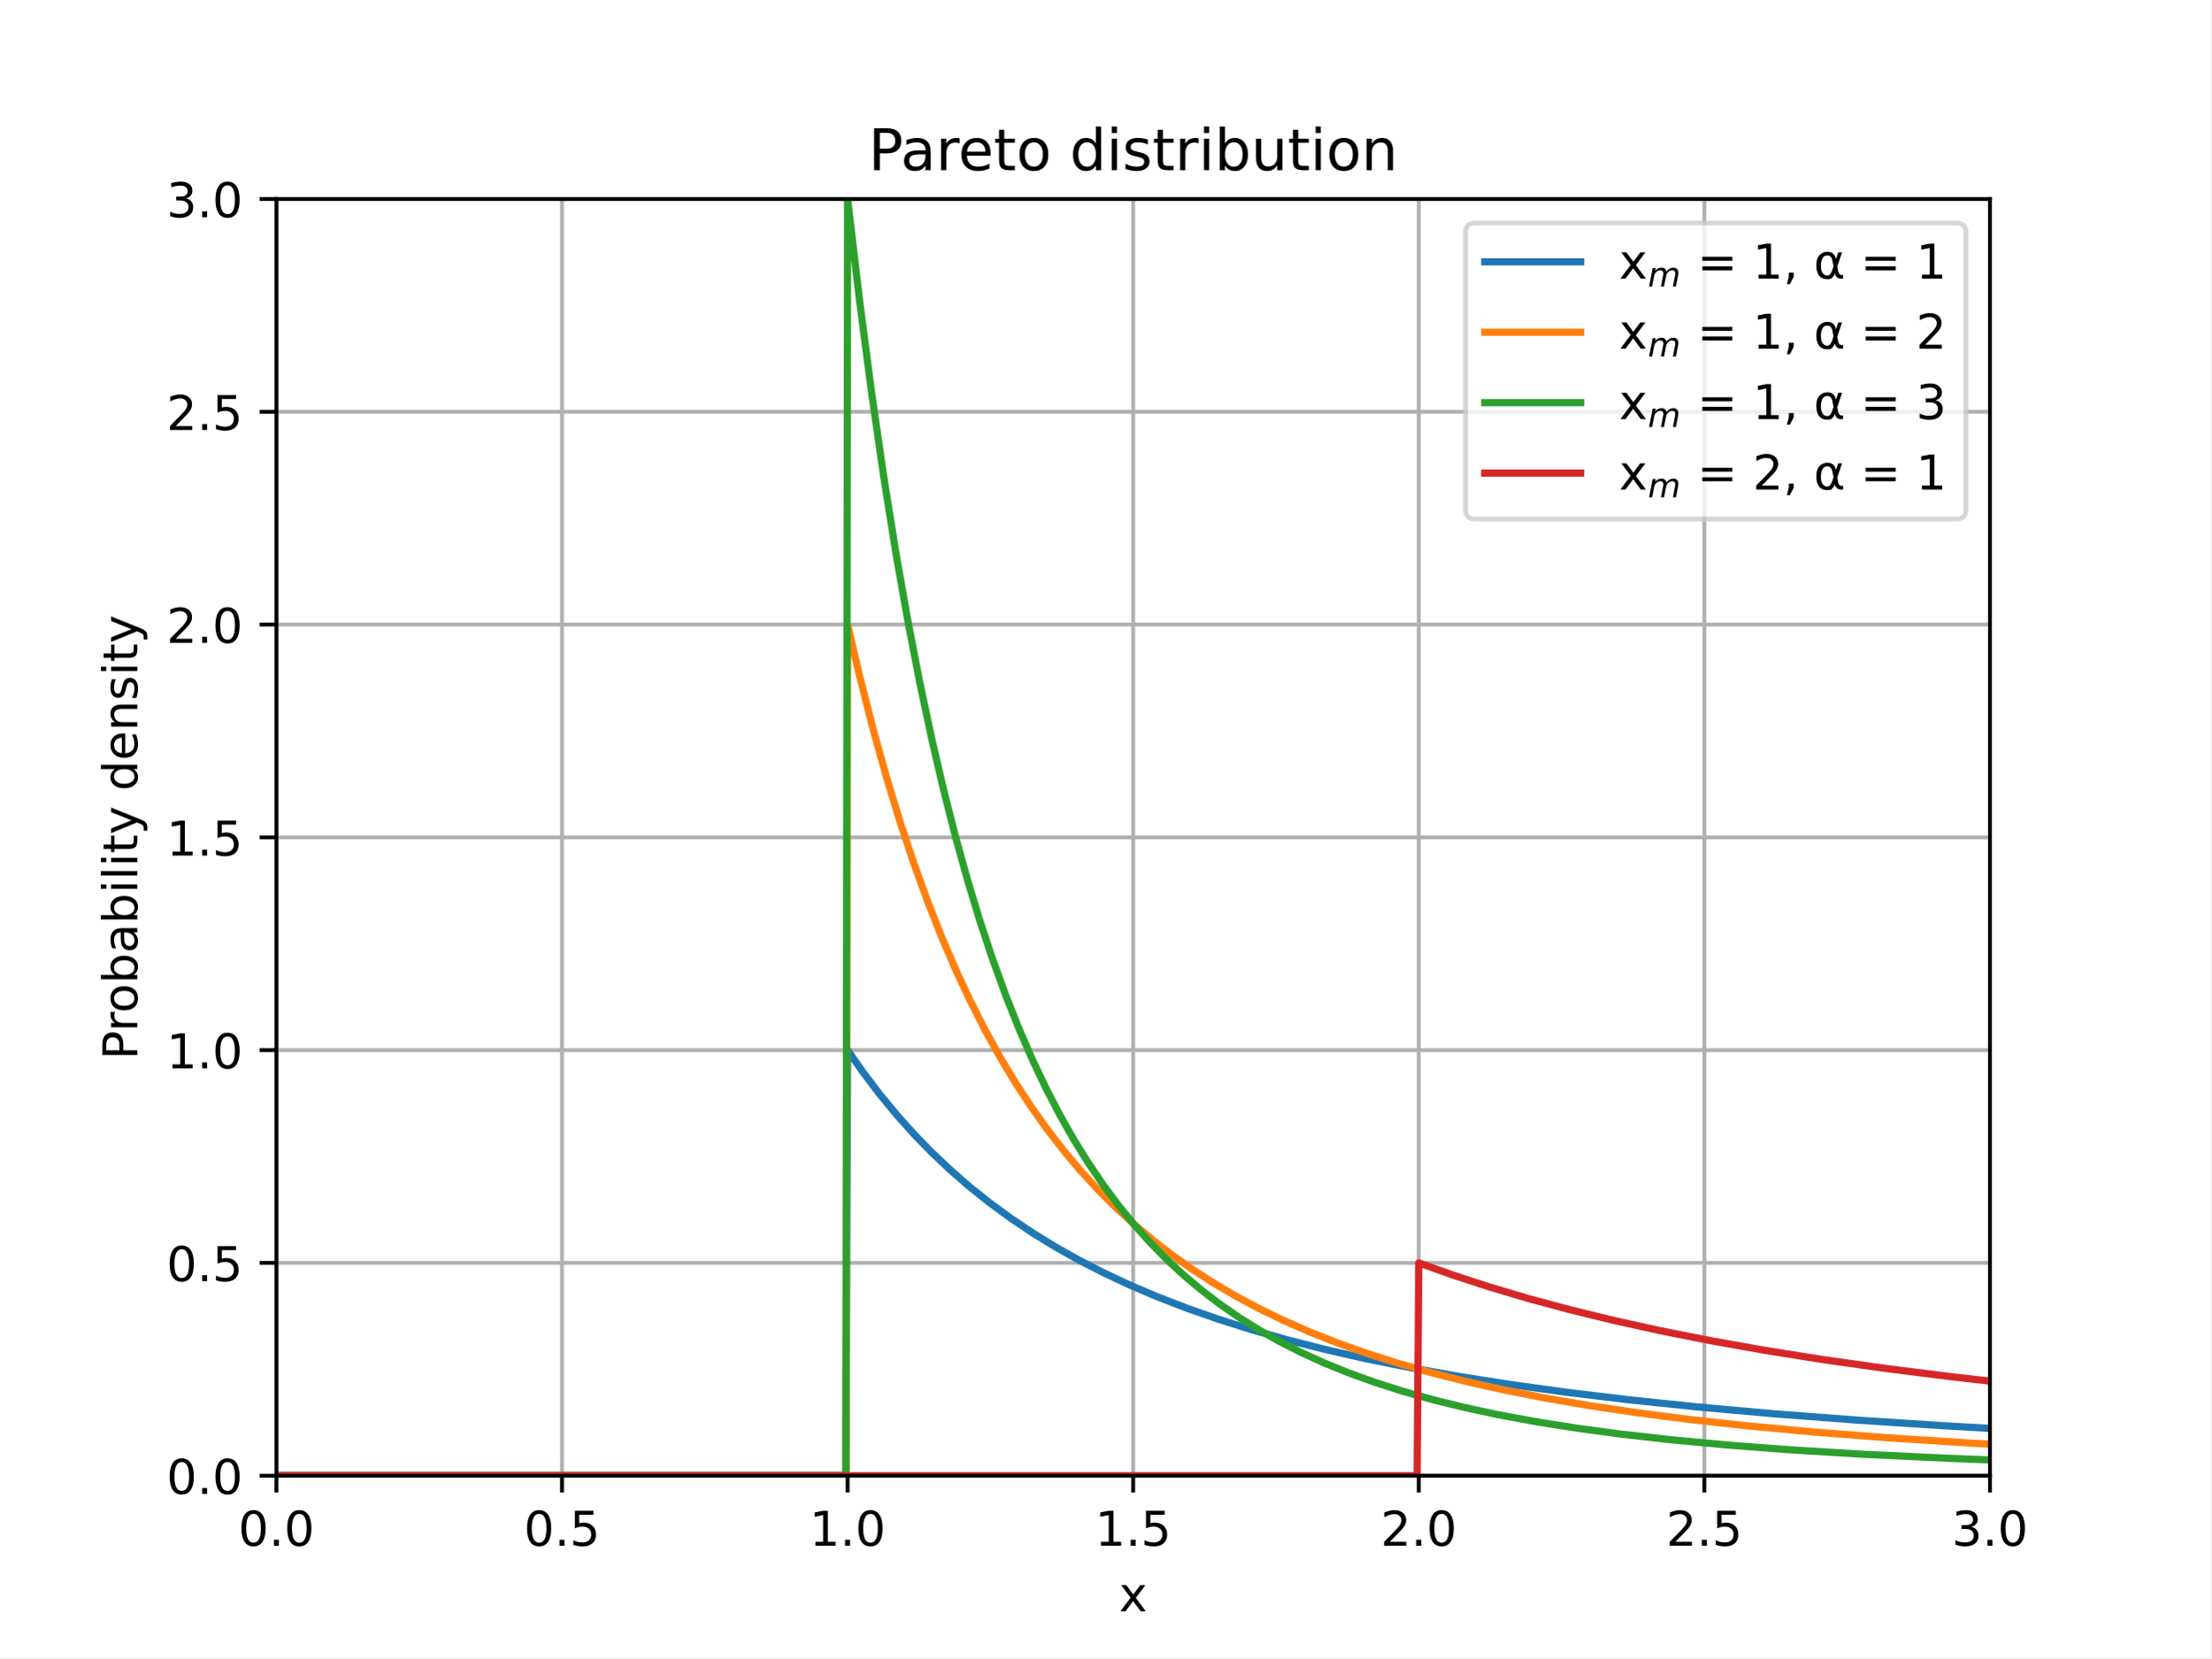
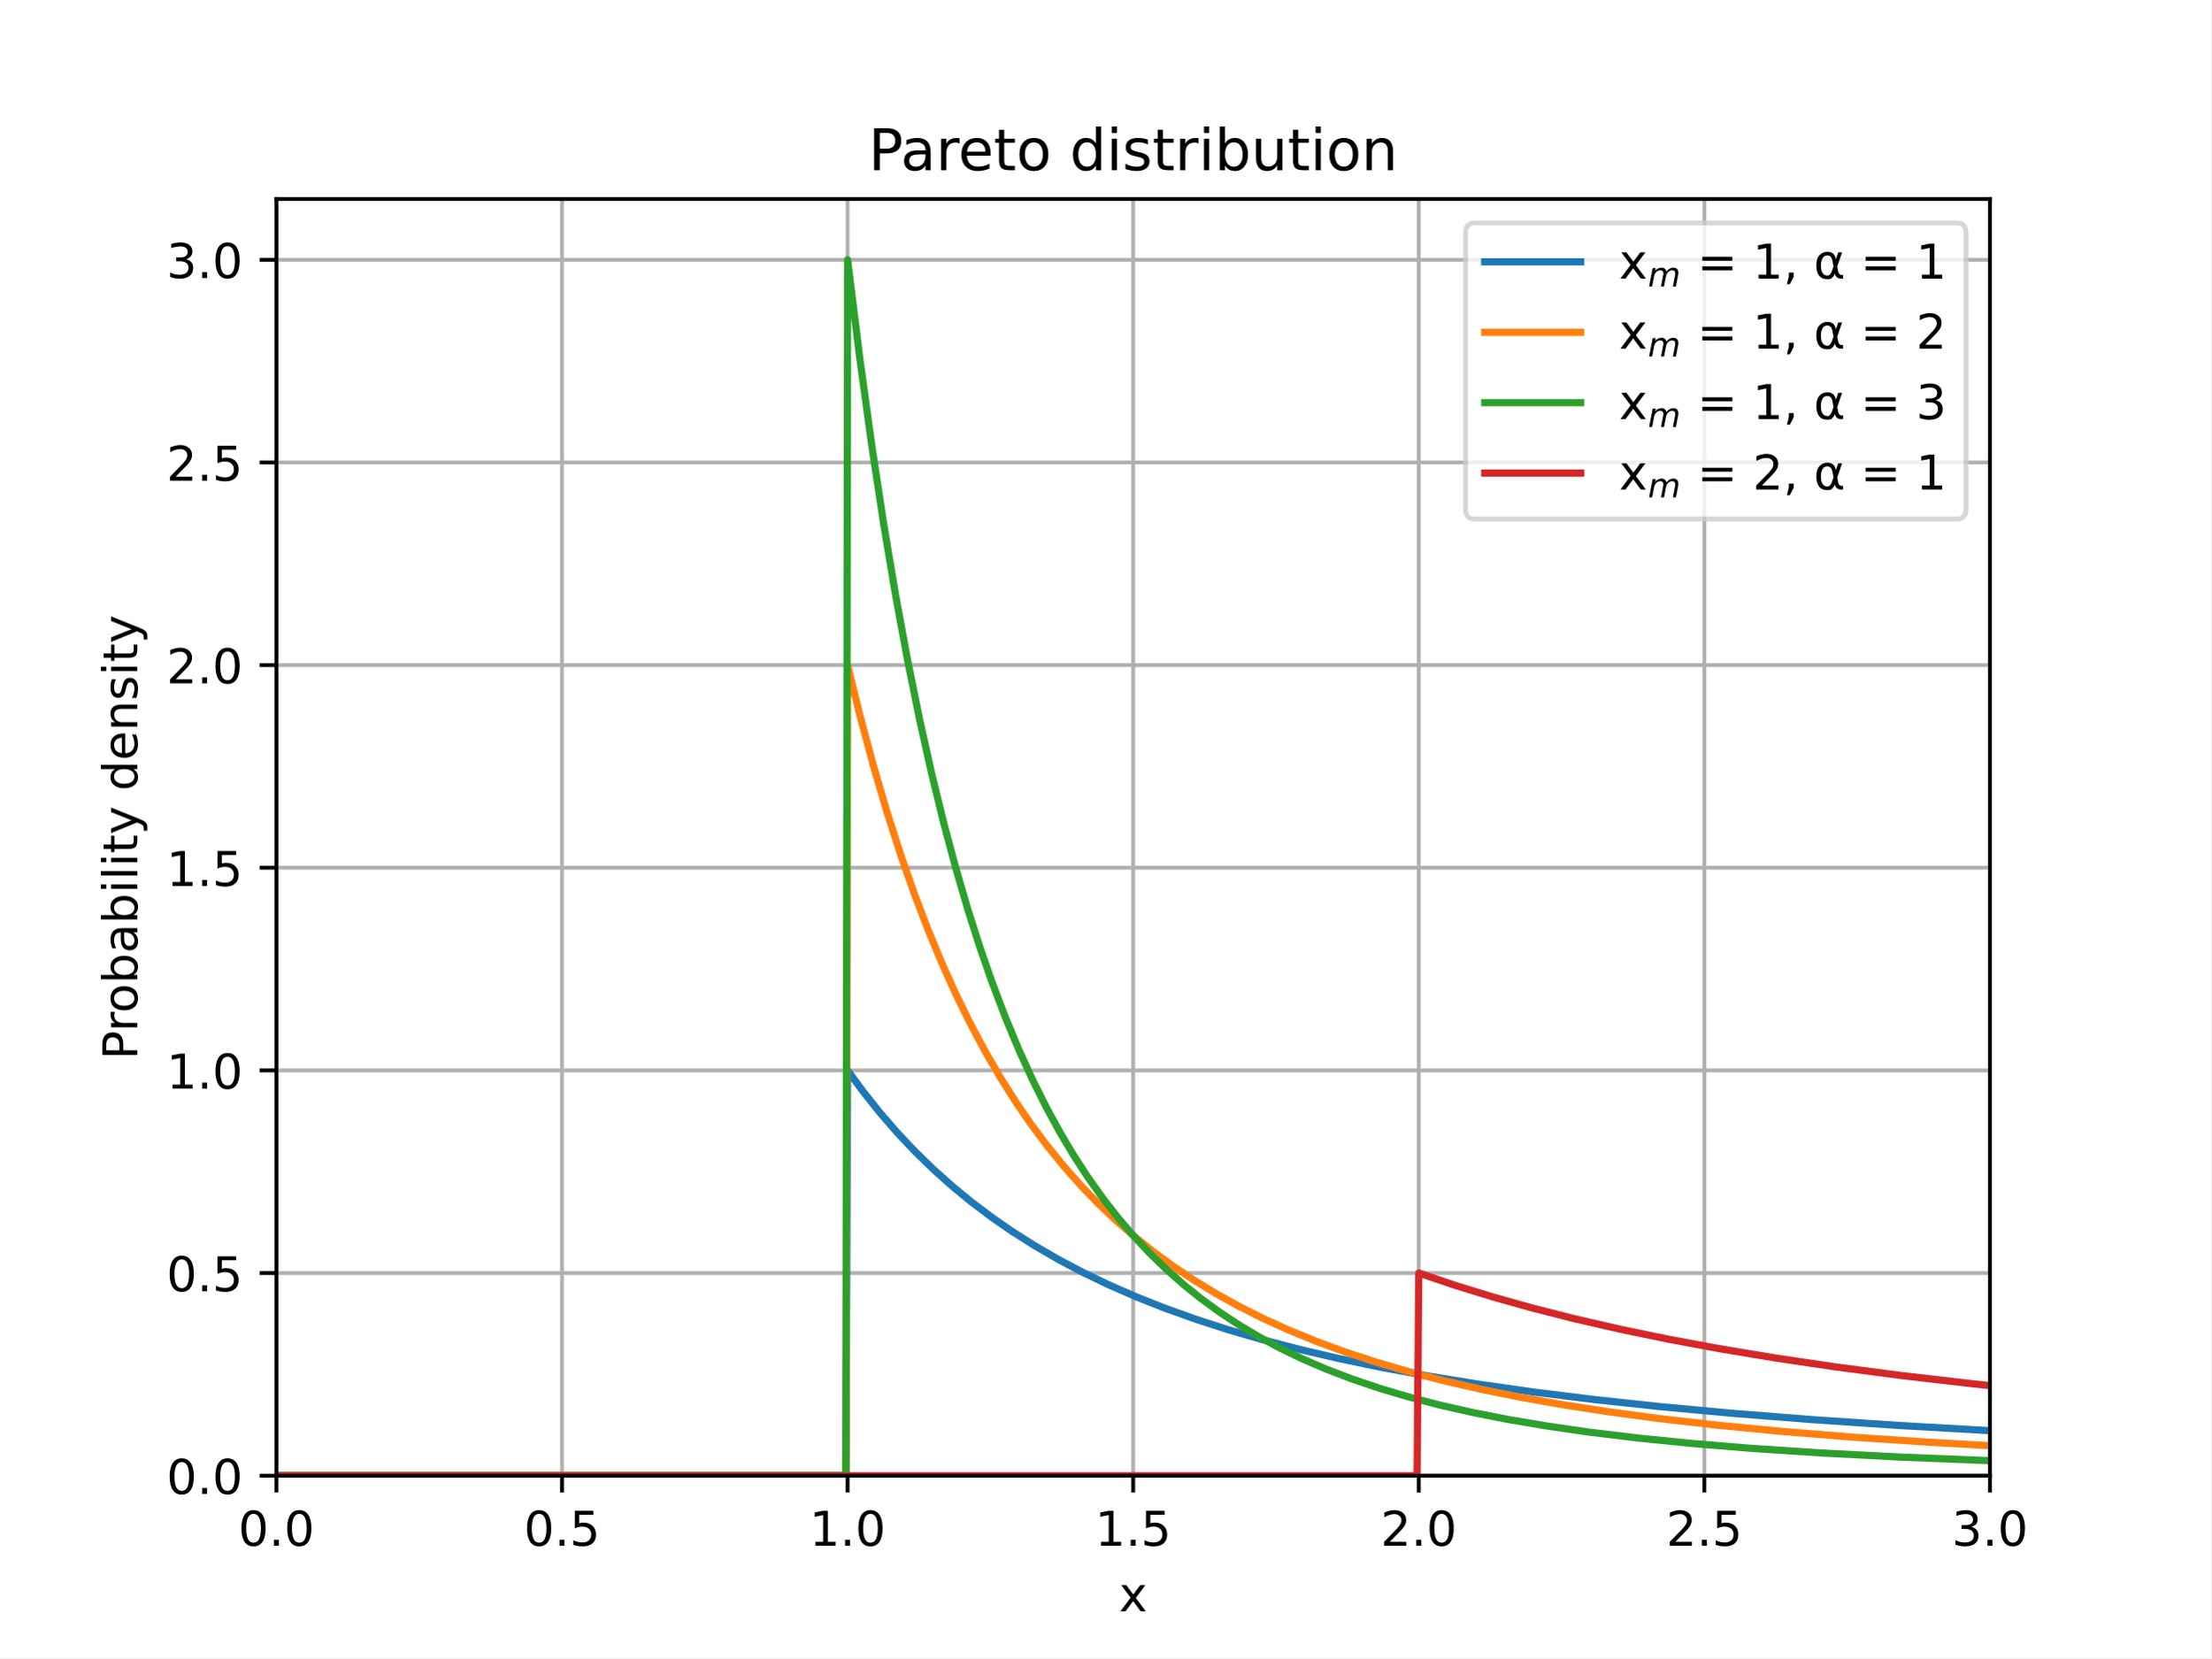
<svg xmlns="http://www.w3.org/2000/svg" xmlns:xlink="http://www.w3.org/1999/xlink" width="460.8pt" height="345.6pt" viewBox="0 0 460.8 345.6" version="1.1">
  <defs>
    <style type="text/css">*{stroke-linejoin: round; stroke-linecap: butt}</style>
  </defs>
  <g id="figure_1">
    <g id="patch_1">
      <path d="M 0 345.6  L 460.8 345.6  L 460.8 0  L 0 0  z " style="fill: #ffffff" />
    </g>
    <g id="axes_1">
      <g id="patch_2">
        <path d="M 57.6 307.584  L 414.72 307.584  L 414.72 41.472  L 57.6 41.472  z " style="fill: #ffffff" />
      </g>
      <g id="matplotlib.axis_1">
        <g id="xtick_1">
          <g id="line2d_1">
-             <path d="M 57.6 307.584  L 57.6 41.472  " clip-path="url(#pb49da59b63)" style="fill: none; stroke: #b0b0b0; stroke-width: 0.8; stroke-linecap: square" />
+             <path d="M 57.6 307.584  L 57.6 41.472  " clip-path="url(#p743b9714c9)" style="fill: none; stroke: #b0b0b0; stroke-width: 0.8; stroke-linecap: square" />
          </g>
          <g id="line2d_2">
            <defs>
-               <path id="m78459f0084" d="M 0 0  L 0 3.5  " style="stroke: #000000; stroke-width: 0.8" />
+               <path id="m801854b6ba" d="M 0 0  L 0 3.5  " style="stroke: #000000; stroke-width: 0.8" />
            </defs>
            <g>
-               <use xlink:href="#m78459f0084" x="57.6" y="307.584" style="stroke: #000000; stroke-width: 0.8" />
+               <use xlink:href="#m801854b6ba" x="57.6" y="307.584" style="stroke: #000000; stroke-width: 0.8" />
            </g>
          </g>
          <g id="text_1">
            <g transform="translate(49.64844 322.1824) scale(0.1 -0.1)">
              <defs>
                <path id="DejaVuSans-30" d="M 2034 4250  Q 1547 4250 1301 3770  Q 1056 3291 1056 2328  Q 1056 1369 1301 889  Q 1547 409 2034 409  Q 2525 409 2770 889  Q 3016 1369 3016 2328  Q 3016 3291 2770 3770  Q 2525 4250 2034 4250  z M 2034 4750  Q 2819 4750 3233 4129  Q 3647 3509 3647 2328  Q 3647 1150 3233 529  Q 2819 -91 2034 -91  Q 1250 -91 836 529  Q 422 1150 422 2328  Q 422 3509 836 4129  Q 1250 4750 2034 4750  z " transform="scale(0.015625)" />
                <path id="DejaVuSans-2e" d="M 684 794  L 1344 794  L 1344 0  L 684 0  L 684 794  z " transform="scale(0.015625)" />
              </defs>
              <use xlink:href="#DejaVuSans-30" />
              <use xlink:href="#DejaVuSans-2e" x="63.623" />
              <use xlink:href="#DejaVuSans-30" x="95.41" />
            </g>
          </g>
        </g>
        <g id="xtick_2">
          <g id="line2d_3">
-             <path d="M 117.12 307.584  L 117.12 41.472  " clip-path="url(#pb49da59b63)" style="fill: none; stroke: #b0b0b0; stroke-width: 0.8; stroke-linecap: square" />
+             <path d="M 117.12 307.584  L 117.12 41.472  " clip-path="url(#p743b9714c9)" style="fill: none; stroke: #b0b0b0; stroke-width: 0.8; stroke-linecap: square" />
          </g>
          <g id="line2d_4">
            <g>
-               <use xlink:href="#m78459f0084" x="117.12" y="307.584" style="stroke: #000000; stroke-width: 0.8" />
+               <use xlink:href="#m801854b6ba" x="117.12" y="307.584" style="stroke: #000000; stroke-width: 0.8" />
            </g>
          </g>
          <g id="text_2">
            <g transform="translate(109.1684 322.1824) scale(0.1 -0.1)">
              <defs>
                <path id="DejaVuSans-35" d="M 691 4666  L 3169 4666  L 3169 4134  L 1269 4134  L 1269 2991  Q 1406 3038 1543 3061  Q 1681 3084 1819 3084  Q 2600 3084 3056 2656  Q 3513 2228 3513 1497  Q 3513 744 3044 326  Q 2575 -91 1722 -91  Q 1428 -91 1123 -41  Q 819 9 494 109  L 494 744  Q 775 591 1075 516  Q 1375 441 1709 441  Q 2250 441 2565 725  Q 2881 1009 2881 1497  Q 2881 1984 2565 2268  Q 2250 2553 1709 2553  Q 1456 2553 1204 2497  Q 953 2441 691 2322  L 691 4666  z " transform="scale(0.015625)" />
              </defs>
              <use xlink:href="#DejaVuSans-30" />
              <use xlink:href="#DejaVuSans-2e" x="63.623" />
              <use xlink:href="#DejaVuSans-35" x="95.41" />
            </g>
          </g>
        </g>
        <g id="xtick_3">
          <g id="line2d_5">
-             <path d="M 176.64 307.584  L 176.64 41.472  " clip-path="url(#pb49da59b63)" style="fill: none; stroke: #b0b0b0; stroke-width: 0.8; stroke-linecap: square" />
+             <path d="M 176.64 307.584  L 176.64 41.472  " clip-path="url(#p743b9714c9)" style="fill: none; stroke: #b0b0b0; stroke-width: 0.8; stroke-linecap: square" />
          </g>
          <g id="line2d_6">
            <g>
-               <use xlink:href="#m78459f0084" x="176.64" y="307.584" style="stroke: #000000; stroke-width: 0.8" />
+               <use xlink:href="#m801854b6ba" x="176.64" y="307.584" style="stroke: #000000; stroke-width: 0.8" />
            </g>
          </g>
          <g id="text_3">
            <g transform="translate(168.6884 322.1824) scale(0.1 -0.1)">
              <defs>
                <path id="DejaVuSans-31" d="M 794 531  L 1825 531  L 1825 4091  L 703 3866  L 703 4441  L 1819 4666  L 2450 4666  L 2450 531  L 3481 531  L 3481 0  L 794 0  L 794 531  z " transform="scale(0.015625)" />
              </defs>
              <use xlink:href="#DejaVuSans-31" />
              <use xlink:href="#DejaVuSans-2e" x="63.623" />
              <use xlink:href="#DejaVuSans-30" x="95.41" />
            </g>
          </g>
        </g>
        <g id="xtick_4">
          <g id="line2d_7">
-             <path d="M 236.16 307.584  L 236.16 41.472  " clip-path="url(#pb49da59b63)" style="fill: none; stroke: #b0b0b0; stroke-width: 0.8; stroke-linecap: square" />
+             <path d="M 236.16 307.584  L 236.16 41.472  " clip-path="url(#p743b9714c9)" style="fill: none; stroke: #b0b0b0; stroke-width: 0.8; stroke-linecap: square" />
          </g>
          <g id="line2d_8">
            <g>
-               <use xlink:href="#m78459f0084" x="236.16" y="307.584" style="stroke: #000000; stroke-width: 0.8" />
+               <use xlink:href="#m801854b6ba" x="236.16" y="307.584" style="stroke: #000000; stroke-width: 0.8" />
            </g>
          </g>
          <g id="text_4">
            <g transform="translate(228.2084 322.1824) scale(0.1 -0.1)">
              <use xlink:href="#DejaVuSans-31" />
              <use xlink:href="#DejaVuSans-2e" x="63.623" />
              <use xlink:href="#DejaVuSans-35" x="95.41" />
            </g>
          </g>
        </g>
        <g id="xtick_5">
          <g id="line2d_9">
-             <path d="M 295.68 307.584  L 295.68 41.472  " clip-path="url(#pb49da59b63)" style="fill: none; stroke: #b0b0b0; stroke-width: 0.8; stroke-linecap: square" />
+             <path d="M 295.68 307.584  L 295.68 41.472  " clip-path="url(#p743b9714c9)" style="fill: none; stroke: #b0b0b0; stroke-width: 0.8; stroke-linecap: square" />
          </g>
          <g id="line2d_10">
            <g>
-               <use xlink:href="#m78459f0084" x="295.68" y="307.584" style="stroke: #000000; stroke-width: 0.8" />
+               <use xlink:href="#m801854b6ba" x="295.68" y="307.584" style="stroke: #000000; stroke-width: 0.8" />
            </g>
          </g>
          <g id="text_5">
            <g transform="translate(287.7284 322.1824) scale(0.1 -0.1)">
              <defs>
                <path id="DejaVuSans-32" d="M 1228 531  L 3431 531  L 3431 0  L 469 0  L 469 531  Q 828 903 1448 1529  Q 2069 2156 2228 2338  Q 2531 2678 2651 2914  Q 2772 3150 2772 3378  Q 2772 3750 2511 3984  Q 2250 4219 1831 4219  Q 1534 4219 1204 4116  Q 875 4013 500 3803  L 500 4441  Q 881 4594 1212 4672  Q 1544 4750 1819 4750  Q 2544 4750 2975 4387  Q 3406 4025 3406 3419  Q 3406 3131 3298 2873  Q 3191 2616 2906 2266  Q 2828 2175 2409 1742  Q 1991 1309 1228 531  z " transform="scale(0.015625)" />
              </defs>
              <use xlink:href="#DejaVuSans-32" />
              <use xlink:href="#DejaVuSans-2e" x="63.623" />
              <use xlink:href="#DejaVuSans-30" x="95.41" />
            </g>
          </g>
        </g>
        <g id="xtick_6">
          <g id="line2d_11">
-             <path d="M 355.2 307.584  L 355.2 41.472  " clip-path="url(#pb49da59b63)" style="fill: none; stroke: #b0b0b0; stroke-width: 0.8; stroke-linecap: square" />
+             <path d="M 355.2 307.584  L 355.2 41.472  " clip-path="url(#p743b9714c9)" style="fill: none; stroke: #b0b0b0; stroke-width: 0.8; stroke-linecap: square" />
          </g>
          <g id="line2d_12">
            <g>
-               <use xlink:href="#m78459f0084" x="355.2" y="307.584" style="stroke: #000000; stroke-width: 0.8" />
+               <use xlink:href="#m801854b6ba" x="355.2" y="307.584" style="stroke: #000000; stroke-width: 0.8" />
            </g>
          </g>
          <g id="text_6">
            <g transform="translate(347.2484 322.1824) scale(0.1 -0.1)">
              <use xlink:href="#DejaVuSans-32" />
              <use xlink:href="#DejaVuSans-2e" x="63.623" />
              <use xlink:href="#DejaVuSans-35" x="95.41" />
            </g>
          </g>
        </g>
        <g id="xtick_7">
          <g id="line2d_13">
-             <path d="M 414.72 307.584  L 414.72 41.472  " clip-path="url(#pb49da59b63)" style="fill: none; stroke: #b0b0b0; stroke-width: 0.8; stroke-linecap: square" />
+             <path d="M 414.72 307.584  L 414.72 41.472  " clip-path="url(#p743b9714c9)" style="fill: none; stroke: #b0b0b0; stroke-width: 0.8; stroke-linecap: square" />
          </g>
          <g id="line2d_14">
            <g>
-               <use xlink:href="#m78459f0084" x="414.72" y="307.584" style="stroke: #000000; stroke-width: 0.8" />
+               <use xlink:href="#m801854b6ba" x="414.72" y="307.584" style="stroke: #000000; stroke-width: 0.8" />
            </g>
          </g>
          <g id="text_7">
            <g transform="translate(406.7684 322.1824) scale(0.1 -0.1)">
              <defs>
                <path id="DejaVuSans-33" d="M 2597 2516  Q 3050 2419 3304 2112  Q 3559 1806 3559 1356  Q 3559 666 3084 287  Q 2609 -91 1734 -91  Q 1441 -91 1130 -33  Q 819 25 488 141  L 488 750  Q 750 597 1062 519  Q 1375 441 1716 441  Q 2309 441 2620 675  Q 2931 909 2931 1356  Q 2931 1769 2642 2001  Q 2353 2234 1838 2234  L 1294 2234  L 1294 2753  L 1863 2753  Q 2328 2753 2575 2939  Q 2822 3125 2822 3475  Q 2822 3834 2567 4026  Q 2313 4219 1838 4219  Q 1578 4219 1281 4162  Q 984 4106 628 3988  L 628 4550  Q 988 4650 1302 4700  Q 1616 4750 1894 4750  Q 2613 4750 3031 4423  Q 3450 4097 3450 3541  Q 3450 3153 3228 2886  Q 3006 2619 2597 2516  z " transform="scale(0.015625)" />
              </defs>
              <use xlink:href="#DejaVuSans-33" />
              <use xlink:href="#DejaVuSans-2e" x="63.623" />
              <use xlink:href="#DejaVuSans-30" x="95.41" />
            </g>
          </g>
        </g>
        <g id="text_8">
          <g transform="translate(233.2006 335.8606) scale(0.1 -0.1)">
            <defs>
              <path id="DejaVuSans-78" d="M 3513 3500  L 2247 1797  L 3578 0  L 2900 0  L 1881 1375  L 863 0  L 184 0  L 1544 1831  L 300 3500  L 978 3500  L 1906 2253  L 2834 3500  L 3513 3500  z " transform="scale(0.015625)" />
            </defs>
            <use xlink:href="#DejaVuSans-78" />
          </g>
        </g>
      </g>
      <g id="matplotlib.axis_2">
        <g id="ytick_1">
          <g id="line2d_15">
-             <path d="M 57.6 307.584  L 414.72 307.584  " clip-path="url(#pb49da59b63)" style="fill: none; stroke: #b0b0b0; stroke-width: 0.8; stroke-linecap: square" />
+             <path d="M 57.6 307.584  L 414.72 307.584  " clip-path="url(#p743b9714c9)" style="fill: none; stroke: #b0b0b0; stroke-width: 0.8; stroke-linecap: square" />
          </g>
          <g id="line2d_16">
            <defs>
-               <path id="m14391d90c2" d="M 0 0  L -3.5 0  " style="stroke: #000000; stroke-width: 0.8" />
+               <path id="m0aaa3c275e" d="M 0 0  L -3.5 0  " style="stroke: #000000; stroke-width: 0.8" />
            </defs>
            <g>
-               <use xlink:href="#m14391d90c2" x="57.6" y="307.584" style="stroke: #000000; stroke-width: 0.8" />
+               <use xlink:href="#m0aaa3c275e" x="57.6" y="307.584" style="stroke: #000000; stroke-width: 0.8" />
            </g>
          </g>
          <g id="text_9">
            <g transform="translate(34.69687 311.3832) scale(0.1 -0.1)">
              <use xlink:href="#DejaVuSans-30" />
              <use xlink:href="#DejaVuSans-2e" x="63.623" />
              <use xlink:href="#DejaVuSans-30" x="95.41" />
            </g>
          </g>
        </g>
        <g id="ytick_2">
          <g id="line2d_17">
-             <path d="M 57.6 263.232  L 414.72 263.232  " clip-path="url(#pb49da59b63)" style="fill: none; stroke: #b0b0b0; stroke-width: 0.8; stroke-linecap: square" />
+             <path d="M 57.6 265.344  L 414.72 265.344  " clip-path="url(#p743b9714c9)" style="fill: none; stroke: #b0b0b0; stroke-width: 0.8; stroke-linecap: square" />
          </g>
          <g id="line2d_18">
            <g>
-               <use xlink:href="#m14391d90c2" x="57.6" y="263.232" style="stroke: #000000; stroke-width: 0.8" />
+               <use xlink:href="#m0aaa3c275e" x="57.6" y="265.344" style="stroke: #000000; stroke-width: 0.8" />
            </g>
          </g>
          <g id="text_10">
-             <g transform="translate(34.69687 267.0312) scale(0.1 -0.1)">
+             <g transform="translate(34.69687 269.1432) scale(0.1 -0.1)">
              <use xlink:href="#DejaVuSans-30" />
              <use xlink:href="#DejaVuSans-2e" x="63.623" />
              <use xlink:href="#DejaVuSans-35" x="95.41" />
            </g>
          </g>
        </g>
        <g id="ytick_3">
          <g id="line2d_19">
-             <path d="M 57.6 218.88  L 414.72 218.88  " clip-path="url(#pb49da59b63)" style="fill: none; stroke: #b0b0b0; stroke-width: 0.8; stroke-linecap: square" />
+             <path d="M 57.6 223.104  L 414.72 223.104  " clip-path="url(#p743b9714c9)" style="fill: none; stroke: #b0b0b0; stroke-width: 0.8; stroke-linecap: square" />
          </g>
          <g id="line2d_20">
            <g>
-               <use xlink:href="#m14391d90c2" x="57.6" y="218.88" style="stroke: #000000; stroke-width: 0.8" />
+               <use xlink:href="#m0aaa3c275e" x="57.6" y="223.104" style="stroke: #000000; stroke-width: 0.8" />
            </g>
          </g>
          <g id="text_11">
-             <g transform="translate(34.69687 222.6792) scale(0.1 -0.1)">
+             <g transform="translate(34.69687 226.9032) scale(0.1 -0.1)">
              <use xlink:href="#DejaVuSans-31" />
              <use xlink:href="#DejaVuSans-2e" x="63.623" />
              <use xlink:href="#DejaVuSans-30" x="95.41" />
            </g>
          </g>
        </g>
        <g id="ytick_4">
          <g id="line2d_21">
-             <path d="M 57.6 174.528  L 414.72 174.528  " clip-path="url(#pb49da59b63)" style="fill: none; stroke: #b0b0b0; stroke-width: 0.8; stroke-linecap: square" />
+             <path d="M 57.6 180.864  L 414.72 180.864  " clip-path="url(#p743b9714c9)" style="fill: none; stroke: #b0b0b0; stroke-width: 0.8; stroke-linecap: square" />
          </g>
          <g id="line2d_22">
            <g>
-               <use xlink:href="#m14391d90c2" x="57.6" y="174.528" style="stroke: #000000; stroke-width: 0.8" />
+               <use xlink:href="#m0aaa3c275e" x="57.6" y="180.864" style="stroke: #000000; stroke-width: 0.8" />
            </g>
          </g>
          <g id="text_12">
-             <g transform="translate(34.69687 178.3272) scale(0.1 -0.1)">
+             <g transform="translate(34.69687 184.6632) scale(0.1 -0.1)">
              <use xlink:href="#DejaVuSans-31" />
              <use xlink:href="#DejaVuSans-2e" x="63.623" />
              <use xlink:href="#DejaVuSans-35" x="95.41" />
            </g>
          </g>
        </g>
        <g id="ytick_5">
          <g id="line2d_23">
-             <path d="M 57.6 130.176  L 414.72 130.176  " clip-path="url(#pb49da59b63)" style="fill: none; stroke: #b0b0b0; stroke-width: 0.8; stroke-linecap: square" />
+             <path d="M 57.6 138.624  L 414.72 138.624  " clip-path="url(#p743b9714c9)" style="fill: none; stroke: #b0b0b0; stroke-width: 0.8; stroke-linecap: square" />
          </g>
          <g id="line2d_24">
            <g>
-               <use xlink:href="#m14391d90c2" x="57.6" y="130.176" style="stroke: #000000; stroke-width: 0.8" />
+               <use xlink:href="#m0aaa3c275e" x="57.6" y="138.624" style="stroke: #000000; stroke-width: 0.8" />
            </g>
          </g>
          <g id="text_13">
-             <g transform="translate(34.69687 133.9752) scale(0.1 -0.1)">
+             <g transform="translate(34.69687 142.4232) scale(0.1 -0.1)">
              <use xlink:href="#DejaVuSans-32" />
              <use xlink:href="#DejaVuSans-2e" x="63.623" />
              <use xlink:href="#DejaVuSans-30" x="95.41" />
            </g>
          </g>
        </g>
        <g id="ytick_6">
          <g id="line2d_25">
-             <path d="M 57.6 85.824  L 414.72 85.824  " clip-path="url(#pb49da59b63)" style="fill: none; stroke: #b0b0b0; stroke-width: 0.8; stroke-linecap: square" />
+             <path d="M 57.6 96.384  L 414.72 96.384  " clip-path="url(#p743b9714c9)" style="fill: none; stroke: #b0b0b0; stroke-width: 0.8; stroke-linecap: square" />
          </g>
          <g id="line2d_26">
            <g>
-               <use xlink:href="#m14391d90c2" x="57.6" y="85.824" style="stroke: #000000; stroke-width: 0.8" />
+               <use xlink:href="#m0aaa3c275e" x="57.6" y="96.384" style="stroke: #000000; stroke-width: 0.8" />
            </g>
          </g>
          <g id="text_14">
-             <g transform="translate(34.69687 89.62322) scale(0.1 -0.1)">
+             <g transform="translate(34.69687 100.1832) scale(0.1 -0.1)">
              <use xlink:href="#DejaVuSans-32" />
              <use xlink:href="#DejaVuSans-2e" x="63.623" />
              <use xlink:href="#DejaVuSans-35" x="95.41" />
            </g>
          </g>
        </g>
        <g id="ytick_7">
          <g id="line2d_27">
-             <path d="M 57.6 41.472  L 414.72 41.472  " clip-path="url(#pb49da59b63)" style="fill: none; stroke: #b0b0b0; stroke-width: 0.8; stroke-linecap: square" />
+             <path d="M 57.6 54.144  L 414.72 54.144  " clip-path="url(#p743b9714c9)" style="fill: none; stroke: #b0b0b0; stroke-width: 0.8; stroke-linecap: square" />
          </g>
          <g id="line2d_28">
            <g>
-               <use xlink:href="#m14391d90c2" x="57.6" y="41.472" style="stroke: #000000; stroke-width: 0.8" />
+               <use xlink:href="#m0aaa3c275e" x="57.6" y="54.144" style="stroke: #000000; stroke-width: 0.8" />
            </g>
          </g>
          <g id="text_15">
-             <g transform="translate(34.69687 45.27122) scale(0.1 -0.1)">
+             <g transform="translate(34.69687 57.94322) scale(0.1 -0.1)">
              <use xlink:href="#DejaVuSans-33" />
              <use xlink:href="#DejaVuSans-2e" x="63.623" />
              <use xlink:href="#DejaVuSans-30" x="95.41" />
            </g>
          </g>
        </g>
        <g id="text_16">
          <g transform="translate(28.61719 220.8788) rotate(-90) scale(0.1 -0.1)">
            <defs>
              <path id="DejaVuSans-50" d="M 1259 4147  L 1259 2394  L 2053 2394  Q 2494 2394 2734 2622  Q 2975 2850 2975 3272  Q 2975 3691 2734 3919  Q 2494 4147 2053 4147  L 1259 4147  z M 628 4666  L 2053 4666  Q 2838 4666 3239 4311  Q 3641 3956 3641 3272  Q 3641 2581 3239 2228  Q 2838 1875 2053 1875  L 1259 1875  L 1259 0  L 628 0  L 628 4666  z " transform="scale(0.015625)" />
              <path id="DejaVuSans-72" d="M 2631 2963  Q 2534 3019 2420 3045  Q 2306 3072 2169 3072  Q 1681 3072 1420 2755  Q 1159 2438 1159 1844  L 1159 0  L 581 0  L 581 3500  L 1159 3500  L 1159 2956  Q 1341 3275 1631 3429  Q 1922 3584 2338 3584  Q 2397 3584 2469 3576  Q 2541 3569 2628 3553  L 2631 2963  z " transform="scale(0.015625)" />
              <path id="DejaVuSans-6f" d="M 1959 3097  Q 1497 3097 1228 2736  Q 959 2375 959 1747  Q 959 1119 1226 758  Q 1494 397 1959 397  Q 2419 397 2687 759  Q 2956 1122 2956 1747  Q 2956 2369 2687 2733  Q 2419 3097 1959 3097  z M 1959 3584  Q 2709 3584 3137 3096  Q 3566 2609 3566 1747  Q 3566 888 3137 398  Q 2709 -91 1959 -91  Q 1206 -91 779 398  Q 353 888 353 1747  Q 353 2609 779 3096  Q 1206 3584 1959 3584  z " transform="scale(0.015625)" />
              <path id="DejaVuSans-62" d="M 3116 1747  Q 3116 2381 2855 2742  Q 2594 3103 2138 3103  Q 1681 3103 1420 2742  Q 1159 2381 1159 1747  Q 1159 1113 1420 752  Q 1681 391 2138 391  Q 2594 391 2855 752  Q 3116 1113 3116 1747  z M 1159 2969  Q 1341 3281 1617 3432  Q 1894 3584 2278 3584  Q 2916 3584 3314 3078  Q 3713 2572 3713 1747  Q 3713 922 3314 415  Q 2916 -91 2278 -91  Q 1894 -91 1617 61  Q 1341 213 1159 525  L 1159 0  L 581 0  L 581 4863  L 1159 4863  L 1159 2969  z " transform="scale(0.015625)" />
              <path id="DejaVuSans-61" d="M 2194 1759  Q 1497 1759 1228 1600  Q 959 1441 959 1056  Q 959 750 1161 570  Q 1363 391 1709 391  Q 2188 391 2477 730  Q 2766 1069 2766 1631  L 2766 1759  L 2194 1759  z M 3341 1997  L 3341 0  L 2766 0  L 2766 531  Q 2569 213 2275 61  Q 1981 -91 1556 -91  Q 1019 -91 701 211  Q 384 513 384 1019  Q 384 1609 779 1909  Q 1175 2209 1959 2209  L 2766 2209  L 2766 2266  Q 2766 2663 2505 2880  Q 2244 3097 1772 3097  Q 1472 3097 1187 3025  Q 903 2953 641 2809  L 641 3341  Q 956 3463 1253 3523  Q 1550 3584 1831 3584  Q 2591 3584 2966 3190  Q 3341 2797 3341 1997  z " transform="scale(0.015625)" />
              <path id="DejaVuSans-69" d="M 603 3500  L 1178 3500  L 1178 0  L 603 0  L 603 3500  z M 603 4863  L 1178 4863  L 1178 4134  L 603 4134  L 603 4863  z " transform="scale(0.015625)" />
              <path id="DejaVuSans-6c" d="M 603 4863  L 1178 4863  L 1178 0  L 603 0  L 603 4863  z " transform="scale(0.015625)" />
              <path id="DejaVuSans-74" d="M 1172 4494  L 1172 3500  L 2356 3500  L 2356 3053  L 1172 3053  L 1172 1153  Q 1172 725 1289 603  Q 1406 481 1766 481  L 2356 481  L 2356 0  L 1766 0  Q 1100 0 847 248  Q 594 497 594 1153  L 594 3053  L 172 3053  L 172 3500  L 594 3500  L 594 4494  L 1172 4494  z " transform="scale(0.015625)" />
              <path id="DejaVuSans-79" d="M 2059 -325  Q 1816 -950 1584 -1140  Q 1353 -1331 966 -1331  L 506 -1331  L 506 -850  L 844 -850  Q 1081 -850 1212 -737  Q 1344 -625 1503 -206  L 1606 56  L 191 3500  L 800 3500  L 1894 763  L 2988 3500  L 3597 3500  L 2059 -325  z " transform="scale(0.015625)" />
              <path id="DejaVuSans-20" transform="scale(0.015625)" />
              <path id="DejaVuSans-64" d="M 2906 2969  L 2906 4863  L 3481 4863  L 3481 0  L 2906 0  L 2906 525  Q 2725 213 2448 61  Q 2172 -91 1784 -91  Q 1150 -91 751 415  Q 353 922 353 1747  Q 353 2572 751 3078  Q 1150 3584 1784 3584  Q 2172 3584 2448 3432  Q 2725 3281 2906 2969  z M 947 1747  Q 947 1113 1208 752  Q 1469 391 1925 391  Q 2381 391 2643 752  Q 2906 1113 2906 1747  Q 2906 2381 2643 2742  Q 2381 3103 1925 3103  Q 1469 3103 1208 2742  Q 947 2381 947 1747  z " transform="scale(0.015625)" />
              <path id="DejaVuSans-65" d="M 3597 1894  L 3597 1613  L 953 1613  Q 991 1019 1311 708  Q 1631 397 2203 397  Q 2534 397 2845 478  Q 3156 559 3463 722  L 3463 178  Q 3153 47 2828 -22  Q 2503 -91 2169 -91  Q 1331 -91 842 396  Q 353 884 353 1716  Q 353 2575 817 3079  Q 1281 3584 2069 3584  Q 2775 3584 3186 3129  Q 3597 2675 3597 1894  z M 3022 2063  Q 3016 2534 2758 2815  Q 2500 3097 2075 3097  Q 1594 3097 1305 2825  Q 1016 2553 972 2059  L 3022 2063  z " transform="scale(0.015625)" />
              <path id="DejaVuSans-6e" d="M 3513 2113  L 3513 0  L 2938 0  L 2938 2094  Q 2938 2591 2744 2837  Q 2550 3084 2163 3084  Q 1697 3084 1428 2787  Q 1159 2491 1159 1978  L 1159 0  L 581 0  L 581 3500  L 1159 3500  L 1159 2956  Q 1366 3272 1645 3428  Q 1925 3584 2291 3584  Q 2894 3584 3203 3211  Q 3513 2838 3513 2113  z " transform="scale(0.015625)" />
              <path id="DejaVuSans-73" d="M 2834 3397  L 2834 2853  Q 2591 2978 2328 3040  Q 2066 3103 1784 3103  Q 1356 3103 1142 2972  Q 928 2841 928 2578  Q 928 2378 1081 2264  Q 1234 2150 1697 2047  L 1894 2003  Q 2506 1872 2764 1633  Q 3022 1394 3022 966  Q 3022 478 2636 193  Q 2250 -91 1575 -91  Q 1294 -91 989 -36  Q 684 19 347 128  L 347 722  Q 666 556 975 473  Q 1284 391 1588 391  Q 1994 391 2212 530  Q 2431 669 2431 922  Q 2431 1156 2273 1281  Q 2116 1406 1581 1522  L 1381 1569  Q 847 1681 609 1914  Q 372 2147 372 2553  Q 372 3047 722 3315  Q 1072 3584 1716 3584  Q 2034 3584 2315 3537  Q 2597 3491 2834 3397  z " transform="scale(0.015625)" />
            </defs>
            <use xlink:href="#DejaVuSans-50" />
            <use xlink:href="#DejaVuSans-72" x="58.553" />
            <use xlink:href="#DejaVuSans-6f" x="97.416" />
            <use xlink:href="#DejaVuSans-62" x="158.598" />
            <use xlink:href="#DejaVuSans-61" x="222.074" />
            <use xlink:href="#DejaVuSans-62" x="283.354" />
            <use xlink:href="#DejaVuSans-69" x="346.83" />
            <use xlink:href="#DejaVuSans-6c" x="374.613" />
            <use xlink:href="#DejaVuSans-69" x="402.396" />
            <use xlink:href="#DejaVuSans-74" x="430.18" />
            <use xlink:href="#DejaVuSans-79" x="469.389" />
            <use xlink:href="#DejaVuSans-20" x="528.568" />
            <use xlink:href="#DejaVuSans-64" x="560.355" />
            <use xlink:href="#DejaVuSans-65" x="623.832" />
            <use xlink:href="#DejaVuSans-6e" x="685.355" />
            <use xlink:href="#DejaVuSans-73" x="748.734" />
            <use xlink:href="#DejaVuSans-69" x="800.834" />
            <use xlink:href="#DejaVuSans-74" x="828.617" />
            <use xlink:href="#DejaVuSans-79" x="867.826" />
          </g>
        </g>
      </g>
      <g id="line2d_29">
-         <path d="M 57.6 307.584  L 176.283 307.584  L 176.64 218.88  L 179.857 223.487  L 183.432 228.198  L 187.007 232.523  L 190.582 236.504  L 194.156 240.177  L 198.089 243.898  L 202.021 247.318  L 206.311 250.745  L 210.6 253.888  L 215.248 257.007  L 219.895 259.862  L 224.899 262.674  L 230.262 265.42  L 235.624 267.922  L 241.343 270.353  L 247.421 272.699  L 253.855 274.949  L 260.647 277.096  L 268.154 279.231  L 276.019 281.236  L 284.598 283.19  L 293.893 285.071  L 303.902 286.864  L 314.626 288.557  L 326.423 290.19  L 339.292 291.743  L 353.591 293.237  L 369.32 294.648  L 386.837 295.988  L 406.141 297.237  L 414.72 297.728  L 414.72 297.728  " clip-path="url(#pb49da59b63)" style="fill: none; stroke: #1f77b4; stroke-width: 1.5; stroke-linecap: square" />
+         <path d="M 57.6 307.584  L 176.283 307.584  L 176.64 223.104  L 179.857 227.492  L 183.432 231.978  L 187.007 236.097  L 190.582 239.889  L 194.514 243.722  L 198.446 247.238  L 202.378 250.471  L 206.668 253.711  L 210.958 256.683  L 215.605 259.633  L 220.61 262.532  L 225.614 265.176  L 230.977 267.759  L 236.696 270.262  L 242.773 272.671  L 249.208 274.977  L 256 277.171  L 263.15 279.25  L 271.014 281.3  L 279.236 283.214  L 288.173 285.066  L 297.825 286.839  L 308.192 288.52  L 319.631 290.148  L 332.143 291.701  L 345.727 293.164  L 360.741 294.557  L 377.542 295.889  L 396.131 297.138  L 414.72 298.197  L 414.72 298.197  " clip-path="url(#p743b9714c9)" style="fill: none; stroke: #1f77b4; stroke-width: 1.5; stroke-linecap: square" />
      </g>
      <g id="line2d_30">
-         <path d="M 57.6 307.584  L 176.283 307.584  L 176.64 130.176  L 179.142 140.91  L 182.002 152.142  L 184.862 162.388  L 187.722 171.752  L 190.582 180.328  L 193.441 188.198  L 196.301 195.431  L 199.161 202.092  L 202.021 208.235  L 205.238 214.59  L 208.455 220.414  L 211.673 225.761  L 214.89 230.68  L 218.107 235.213  L 221.682 239.84  L 225.257 244.082  L 228.832 247.977  L 232.406 251.559  L 236.339 255.176  L 240.271 258.488  L 244.203 261.527  L 248.493 264.563  L 252.783 267.338  L 257.43 270.081  L 262.435 272.763  L 267.439 275.195  L 272.801 277.557  L 278.521 279.829  L 284.598 281.999  L 291.033 284.057  L 297.825 285.997  L 305.332 287.9  L 313.196 289.662  L 321.776 291.352  L 331.07 292.951  L 341.08 294.447  L 352.161 295.875  L 364.316 297.212  L 377.9 298.477  L 392.914 299.646  L 409.715 300.729  L 414.72 301.013  L 414.72 301.013  " clip-path="url(#pb49da59b63)" style="fill: none; stroke: #ff7f0e; stroke-width: 1.5; stroke-linecap: square" />
+         <path d="M 57.6 307.584  L 176.283 307.584  L 176.64 138.624  L 179.142 148.846  L 182.002 159.544  L 184.862 169.302  L 187.722 178.22  L 190.582 186.388  L 193.441 193.883  L 196.301 200.772  L 199.161 207.115  L 202.021 212.966  L 205.238 219.018  L 208.455 224.565  L 211.673 229.658  L 214.89 234.342  L 218.107 238.659  L 221.682 243.066  L 225.257 247.106  L 228.832 250.815  L 232.406 254.227  L 236.339 257.672  L 240.271 260.826  L 244.561 263.971  L 248.85 266.841  L 253.498 269.672  L 258.145 272.247  L 263.15 274.766  L 268.512 277.206  L 274.231 279.549  L 280.308 281.782  L 286.743 283.895  L 293.535 285.883  L 300.685 287.742  L 308.549 289.549  L 316.771 291.212  L 325.708 292.795  L 335.717 294.335  L 346.442 295.757  L 358.239 297.095  L 371.465 298.366  L 386.122 299.546  L 402.566 300.641  L 414.72 301.326  L 414.72 301.326  " clip-path="url(#p743b9714c9)" style="fill: none; stroke: #ff7f0e; stroke-width: 1.5; stroke-linecap: square" />
      </g>
      <g id="line2d_31">
-         <path d="M 57.6 307.584  L 176.283 307.584  L 176.64 41.472  L 179.142 62.72  L 181.645 81.888  L 184.147 99.217  L 186.649 114.915  L 189.152 129.161  L 191.654 142.115  L 194.156 153.914  L 196.659 164.68  L 199.161 174.52  L 201.663 183.527  L 204.166 191.785  L 206.668 199.367  L 209.528 207.288  L 212.388 214.497  L 215.248 221.07  L 218.107 227.073  L 220.967 232.564  L 223.827 237.595  L 226.687 242.211  L 229.904 246.959  L 233.121 251.283  L 236.339 255.229  L 239.556 258.834  L 243.131 262.484  L 246.706 265.799  L 250.28 268.815  L 254.213 271.825  L 258.145 274.548  L 262.435 277.23  L 266.724 279.645  L 271.372 281.996  L 276.019 284.105  L 281.023 286.139  L 286.386 288.08  L 292.105 289.914  L 298.182 291.633  L 304.974 293.314  L 312.124 294.851  L 319.988 296.311  L 328.568 297.672  L 337.862 298.923  L 348.229 300.094  L 360.026 301.196  L 373.253 302.201  L 388.267 303.114  L 405.783 303.948  L 414.72 304.299  L 414.72 304.299  " clip-path="url(#pb49da59b63)" style="fill: none; stroke: #2ca02c; stroke-width: 1.5; stroke-linecap: square" />
+         <path d="M 57.6 307.584  L 176.283 307.584  L 176.64 54.144  L 179.142 74.38  L 181.645 92.636  L 184.147 109.14  L 186.649 124.089  L 189.152 137.658  L 191.654 149.995  L 194.156 161.232  L 196.659 171.485  L 199.161 180.856  L 201.663 189.434  L 204.166 197.299  L 206.668 204.52  L 209.528 212.064  L 212.388 218.93  L 215.248 225.19  L 218.107 230.907  L 220.967 236.136  L 223.827 240.928  L 226.687 245.324  L 229.904 249.846  L 233.121 253.964  L 236.339 257.722  L 239.556 261.156  L 243.131 264.632  L 246.706 267.789  L 250.28 270.661  L 254.213 273.527  L 258.145 276.121  L 262.435 278.675  L 266.724 280.975  L 271.372 283.214  L 276.376 285.369  L 281.738 287.42  L 287.458 289.353  L 293.535 291.16  L 299.97 292.836  L 306.762 294.38  L 314.269 295.858  L 322.491 297.247  L 331.428 298.532  L 341.437 299.743  L 352.519 300.857  L 365.031 301.887  L 379.33 302.834  L 395.774 303.693  L 414.72 304.455  L 414.72 304.455  " clip-path="url(#p743b9714c9)" style="fill: none; stroke: #2ca02c; stroke-width: 1.5; stroke-linecap: square" />
      </g>
      <g id="line2d_32">
-         <path d="M 57.6 307.584  L 295.323 307.584  L 295.68 263.232  L 302.83 265.78  L 310.337 268.227  L 318.559 270.668  L 327.138 272.981  L 336.432 275.249  L 346.084 277.377  L 356.451 279.436  L 367.533 281.413  L 379.687 283.351  L 392.556 285.177  L 406.498 286.932  L 414.72 287.872  L 414.72 287.872  " clip-path="url(#pb49da59b63)" style="fill: none; stroke: #d62728; stroke-width: 1.5; stroke-linecap: square" />
+         <path d="M 57.6 307.584  L 295.323 307.584  L 295.68 265.344  L 303.187 267.887  L 311.052 270.312  L 319.274 272.618  L 328.21 274.889  L 337.505 277.024  L 347.514 279.098  L 358.239 281.094  L 370.035 283.057  L 382.547 284.909  L 396.131 286.692  L 410.788 288.39  L 414.72 288.811  L 414.72 288.811  " clip-path="url(#p743b9714c9)" style="fill: none; stroke: #d62728; stroke-width: 1.5; stroke-linecap: square" />
      </g>
      <g id="patch_3">
        <path d="M 57.6 307.584  L 57.6 41.472  " style="fill: none; stroke: #000000; stroke-width: 0.8; stroke-linejoin: miter; stroke-linecap: square" />
      </g>
      <g id="patch_4">
        <path d="M 414.72 307.584  L 414.72 41.472  " style="fill: none; stroke: #000000; stroke-width: 0.8; stroke-linejoin: miter; stroke-linecap: square" />
      </g>
      <g id="patch_5">
        <path d="M 57.6 307.584  L 414.72 307.584  " style="fill: none; stroke: #000000; stroke-width: 0.8; stroke-linejoin: miter; stroke-linecap: square" />
      </g>
      <g id="patch_6">
        <path d="M 57.6 41.472  L 414.72 41.472  " style="fill: none; stroke: #000000; stroke-width: 0.8; stroke-linejoin: miter; stroke-linecap: square" />
      </g>
      <g id="text_17">
        <g transform="translate(180.99 35.472) scale(0.12 -0.12)">
          <defs>
            <path id="DejaVuSans-75" d="M 544 1381  L 544 3500  L 1119 3500  L 1119 1403  Q 1119 906 1312 657  Q 1506 409 1894 409  Q 2359 409 2629 706  Q 2900 1003 2900 1516  L 2900 3500  L 3475 3500  L 3475 0  L 2900 0  L 2900 538  Q 2691 219 2414 64  Q 2138 -91 1772 -91  Q 1169 -91 856 284  Q 544 659 544 1381  z M 1991 3584  L 1991 3584  z " transform="scale(0.015625)" />
          </defs>
          <use xlink:href="#DejaVuSans-50" />
          <use xlink:href="#DejaVuSans-61" x="55.803" />
          <use xlink:href="#DejaVuSans-72" x="117.082" />
          <use xlink:href="#DejaVuSans-65" x="155.945" />
          <use xlink:href="#DejaVuSans-74" x="217.469" />
          <use xlink:href="#DejaVuSans-6f" x="256.678" />
          <use xlink:href="#DejaVuSans-20" x="317.859" />
          <use xlink:href="#DejaVuSans-64" x="349.646" />
          <use xlink:href="#DejaVuSans-69" x="413.123" />
          <use xlink:href="#DejaVuSans-73" x="440.906" />
          <use xlink:href="#DejaVuSans-74" x="493.006" />
          <use xlink:href="#DejaVuSans-72" x="532.215" />
          <use xlink:href="#DejaVuSans-69" x="573.328" />
          <use xlink:href="#DejaVuSans-62" x="601.111" />
          <use xlink:href="#DejaVuSans-75" x="664.588" />
          <use xlink:href="#DejaVuSans-74" x="727.967" />
          <use xlink:href="#DejaVuSans-69" x="767.176" />
          <use xlink:href="#DejaVuSans-6f" x="794.959" />
          <use xlink:href="#DejaVuSans-6e" x="856.141" />
        </g>
      </g>
      <g id="legend_1">
        <g id="patch_7">
          <path d="M 307.42 108.184  L 407.72 108.184  Q 409.72 108.184 409.72 106.184  L 409.72 48.472  Q 409.72 46.472 407.72 46.472  L 307.42 46.472  Q 305.42 46.472 305.42 48.472  L 305.42 106.184  Q 305.42 108.184 307.42 108.184  z " style="fill: #ffffff; opacity: 0.8; stroke: #cccccc; stroke-linejoin: miter" />
        </g>
        <g id="line2d_33">
          <path d="M 309.42 54.57  L 319.42 54.57  L 329.42 54.57  " style="fill: none; stroke: #1f77b4; stroke-width: 1.5; stroke-linecap: square" />
        </g>
        <g id="text_18">
          <g transform="translate(337.42 58.07044) scale(0.1 -0.1)">
            <defs>
              <path id="DejaVuSans-Oblique-6d" d="M 5747 2113  L 5338 0  L 4763 0  L 5166 2094  Q 5191 2228 5203 2325  Q 5216 2422 5216 2491  Q 5216 2772 5059 2928  Q 4903 3084 4622 3084  Q 4203 3084 3875 2770  Q 3547 2456 3450 1953  L 3066 0  L 2491 0  L 2900 2094  Q 2925 2209 2937 2307  Q 2950 2406 2950 2484  Q 2950 2769 2794 2926  Q 2638 3084 2363 3084  Q 1938 3084 1609 2770  Q 1281 2456 1184 1953  L 800 0  L 225 0  L 909 3500  L 1484 3500  L 1375 2956  Q 1609 3263 1923 3423  Q 2238 3584 2597 3584  Q 2978 3584 3223 3384  Q 3469 3184 3519 2828  Q 3781 3197 4126 3390  Q 4472 3584 4856 3584  Q 5306 3584 5551 3325  Q 5797 3066 5797 2591  Q 5797 2488 5784 2364  Q 5772 2241 5747 2113  z " transform="scale(0.015625)" />
              <path id="DejaVuSans-3d" d="M 678 2906  L 4684 2906  L 4684 2381  L 678 2381  L 678 2906  z M 678 1631  L 4684 1631  L 4684 1100  L 678 1100  L 678 1631  z " transform="scale(0.015625)" />
              <path id="DejaVuSans-2c" d="M 750 794  L 1409 794  L 1409 256  L 897 -744  L 494 -744  L 750 256  L 750 794  z " transform="scale(0.015625)" />
              <path id="DejaVuSans-3b1" d="M 2644 1628  L 2506 2350  Q 2366 3091 1809 3091  Q 1391 3091 1200 2747  Q 959 2316 959 1747  Q 959 1059 1194 731  Q 1431 397 1809 397  Q 2228 397 2453 1063  L 2644 1628  z M 2966 2584  L 3275 3500  L 3788 3500  L 3147 1603  L 3272 919  Q 3300 766 3409 638  Q 3538 488 3638 488  L 3913 488  L 3913 0  L 3569 0  Q 3275 0 3013 263  Q 2884 394 2831 669  Q 2688 322 2394 50  Q 2256 -78 1809 -78  Q 1075 -78 719 397  Q 353 888 353 1747  Q 353 2666 750 3097  Q 1191 3578 1809 3578  Q 2781 3578 2966 2584  z " transform="scale(0.015625)" />
            </defs>
            <use xlink:href="#DejaVuSans-78" transform="translate(0 0.09375)" />
            <use xlink:href="#DejaVuSans-Oblique-6d" transform="translate(60.13672 -16.3125) scale(0.7)" />
            <use xlink:href="#DejaVuSans-20" transform="translate(131.0596 0.09375)" />
            <use xlink:href="#DejaVuSans-3d" transform="translate(162.8467 0.09375)" />
            <use xlink:href="#DejaVuSans-20" transform="translate(246.6357 0.09375)" />
            <use xlink:href="#DejaVuSans-31" transform="translate(278.4229 0.09375)" />
            <use xlink:href="#DejaVuSans-2c" transform="translate(342.0459 0.09375)" />
            <use xlink:href="#DejaVuSans-20" transform="translate(373.833 0.09375)" />
            <use xlink:href="#DejaVuSans-3b1" transform="translate(405.6201 0.09375)" />
            <use xlink:href="#DejaVuSans-20" transform="translate(471.5381 0.09375)" />
            <use xlink:href="#DejaVuSans-3d" transform="translate(503.3252 0.09375)" />
            <use xlink:href="#DejaVuSans-20" transform="translate(587.1143 0.09375)" />
            <use xlink:href="#DejaVuSans-31" transform="translate(618.9014 0.09375)" />
          </g>
        </g>
        <g id="line2d_34">
          <path d="M 309.42 69.249  L 319.42 69.249  L 329.42 69.249  " style="fill: none; stroke: #ff7f0e; stroke-width: 1.5; stroke-linecap: square" />
        </g>
        <g id="text_19">
          <g transform="translate(337.42 72.74856) scale(0.1 -0.1)">
            <use xlink:href="#DejaVuSans-78" transform="translate(0 0.78125)" />
            <use xlink:href="#DejaVuSans-Oblique-6d" transform="translate(60.13672 -15.625) scale(0.7)" />
            <use xlink:href="#DejaVuSans-20" transform="translate(131.0596 0.78125)" />
            <use xlink:href="#DejaVuSans-3d" transform="translate(162.8467 0.78125)" />
            <use xlink:href="#DejaVuSans-20" transform="translate(246.6357 0.78125)" />
            <use xlink:href="#DejaVuSans-31" transform="translate(278.4229 0.78125)" />
            <use xlink:href="#DejaVuSans-2c" transform="translate(342.0459 0.78125)" />
            <use xlink:href="#DejaVuSans-20" transform="translate(373.833 0.78125)" />
            <use xlink:href="#DejaVuSans-3b1" transform="translate(405.6201 0.78125)" />
            <use xlink:href="#DejaVuSans-20" transform="translate(471.5381 0.78125)" />
            <use xlink:href="#DejaVuSans-3d" transform="translate(503.3252 0.78125)" />
            <use xlink:href="#DejaVuSans-20" transform="translate(587.1143 0.78125)" />
            <use xlink:href="#DejaVuSans-32" transform="translate(618.9014 0.78125)" />
          </g>
        </g>
        <g id="line2d_35">
          <path d="M 309.42 83.927  L 319.42 83.927  L 329.42 83.927  " style="fill: none; stroke: #2ca02c; stroke-width: 1.5; stroke-linecap: square" />
        </g>
        <g id="text_20">
          <g transform="translate(337.42 87.42669) scale(0.1 -0.1)">
            <use xlink:href="#DejaVuSans-78" transform="translate(0 0.78125)" />
            <use xlink:href="#DejaVuSans-Oblique-6d" transform="translate(60.13672 -15.625) scale(0.7)" />
            <use xlink:href="#DejaVuSans-20" transform="translate(131.0596 0.78125)" />
            <use xlink:href="#DejaVuSans-3d" transform="translate(162.8467 0.78125)" />
            <use xlink:href="#DejaVuSans-20" transform="translate(246.6357 0.78125)" />
            <use xlink:href="#DejaVuSans-31" transform="translate(278.4229 0.78125)" />
            <use xlink:href="#DejaVuSans-2c" transform="translate(342.0459 0.78125)" />
            <use xlink:href="#DejaVuSans-20" transform="translate(373.833 0.78125)" />
            <use xlink:href="#DejaVuSans-3b1" transform="translate(405.6201 0.78125)" />
            <use xlink:href="#DejaVuSans-20" transform="translate(471.5381 0.78125)" />
            <use xlink:href="#DejaVuSans-3d" transform="translate(503.3252 0.78125)" />
            <use xlink:href="#DejaVuSans-20" transform="translate(587.1143 0.78125)" />
            <use xlink:href="#DejaVuSans-33" transform="translate(618.9014 0.78125)" />
          </g>
        </g>
        <g id="line2d_36">
          <path d="M 309.42 98.605  L 319.42 98.605  L 329.42 98.605  " style="fill: none; stroke: #d62728; stroke-width: 1.5; stroke-linecap: square" />
        </g>
        <g id="text_21">
          <g transform="translate(337.42 102.1048) scale(0.1 -0.1)">
            <use xlink:href="#DejaVuSans-78" transform="translate(0 0.78125)" />
            <use xlink:href="#DejaVuSans-Oblique-6d" transform="translate(60.13672 -15.625) scale(0.7)" />
            <use xlink:href="#DejaVuSans-20" transform="translate(131.0596 0.78125)" />
            <use xlink:href="#DejaVuSans-3d" transform="translate(162.8467 0.78125)" />
            <use xlink:href="#DejaVuSans-20" transform="translate(246.6357 0.78125)" />
            <use xlink:href="#DejaVuSans-32" transform="translate(278.4229 0.78125)" />
            <use xlink:href="#DejaVuSans-2c" transform="translate(342.0459 0.78125)" />
            <use xlink:href="#DejaVuSans-20" transform="translate(373.833 0.78125)" />
            <use xlink:href="#DejaVuSans-3b1" transform="translate(405.6201 0.78125)" />
            <use xlink:href="#DejaVuSans-20" transform="translate(471.5381 0.78125)" />
            <use xlink:href="#DejaVuSans-3d" transform="translate(503.3252 0.78125)" />
            <use xlink:href="#DejaVuSans-20" transform="translate(587.1143 0.78125)" />
            <use xlink:href="#DejaVuSans-31" transform="translate(618.9014 0.78125)" />
          </g>
        </g>
      </g>
    </g>
  </g>
  <defs>
-     <clipPath id="pb49da59b63">
+     <clipPath id="p743b9714c9">
      <rect x="57.6" y="41.472" width="357.12" height="266.112" />
    </clipPath>
  </defs>
</svg>
